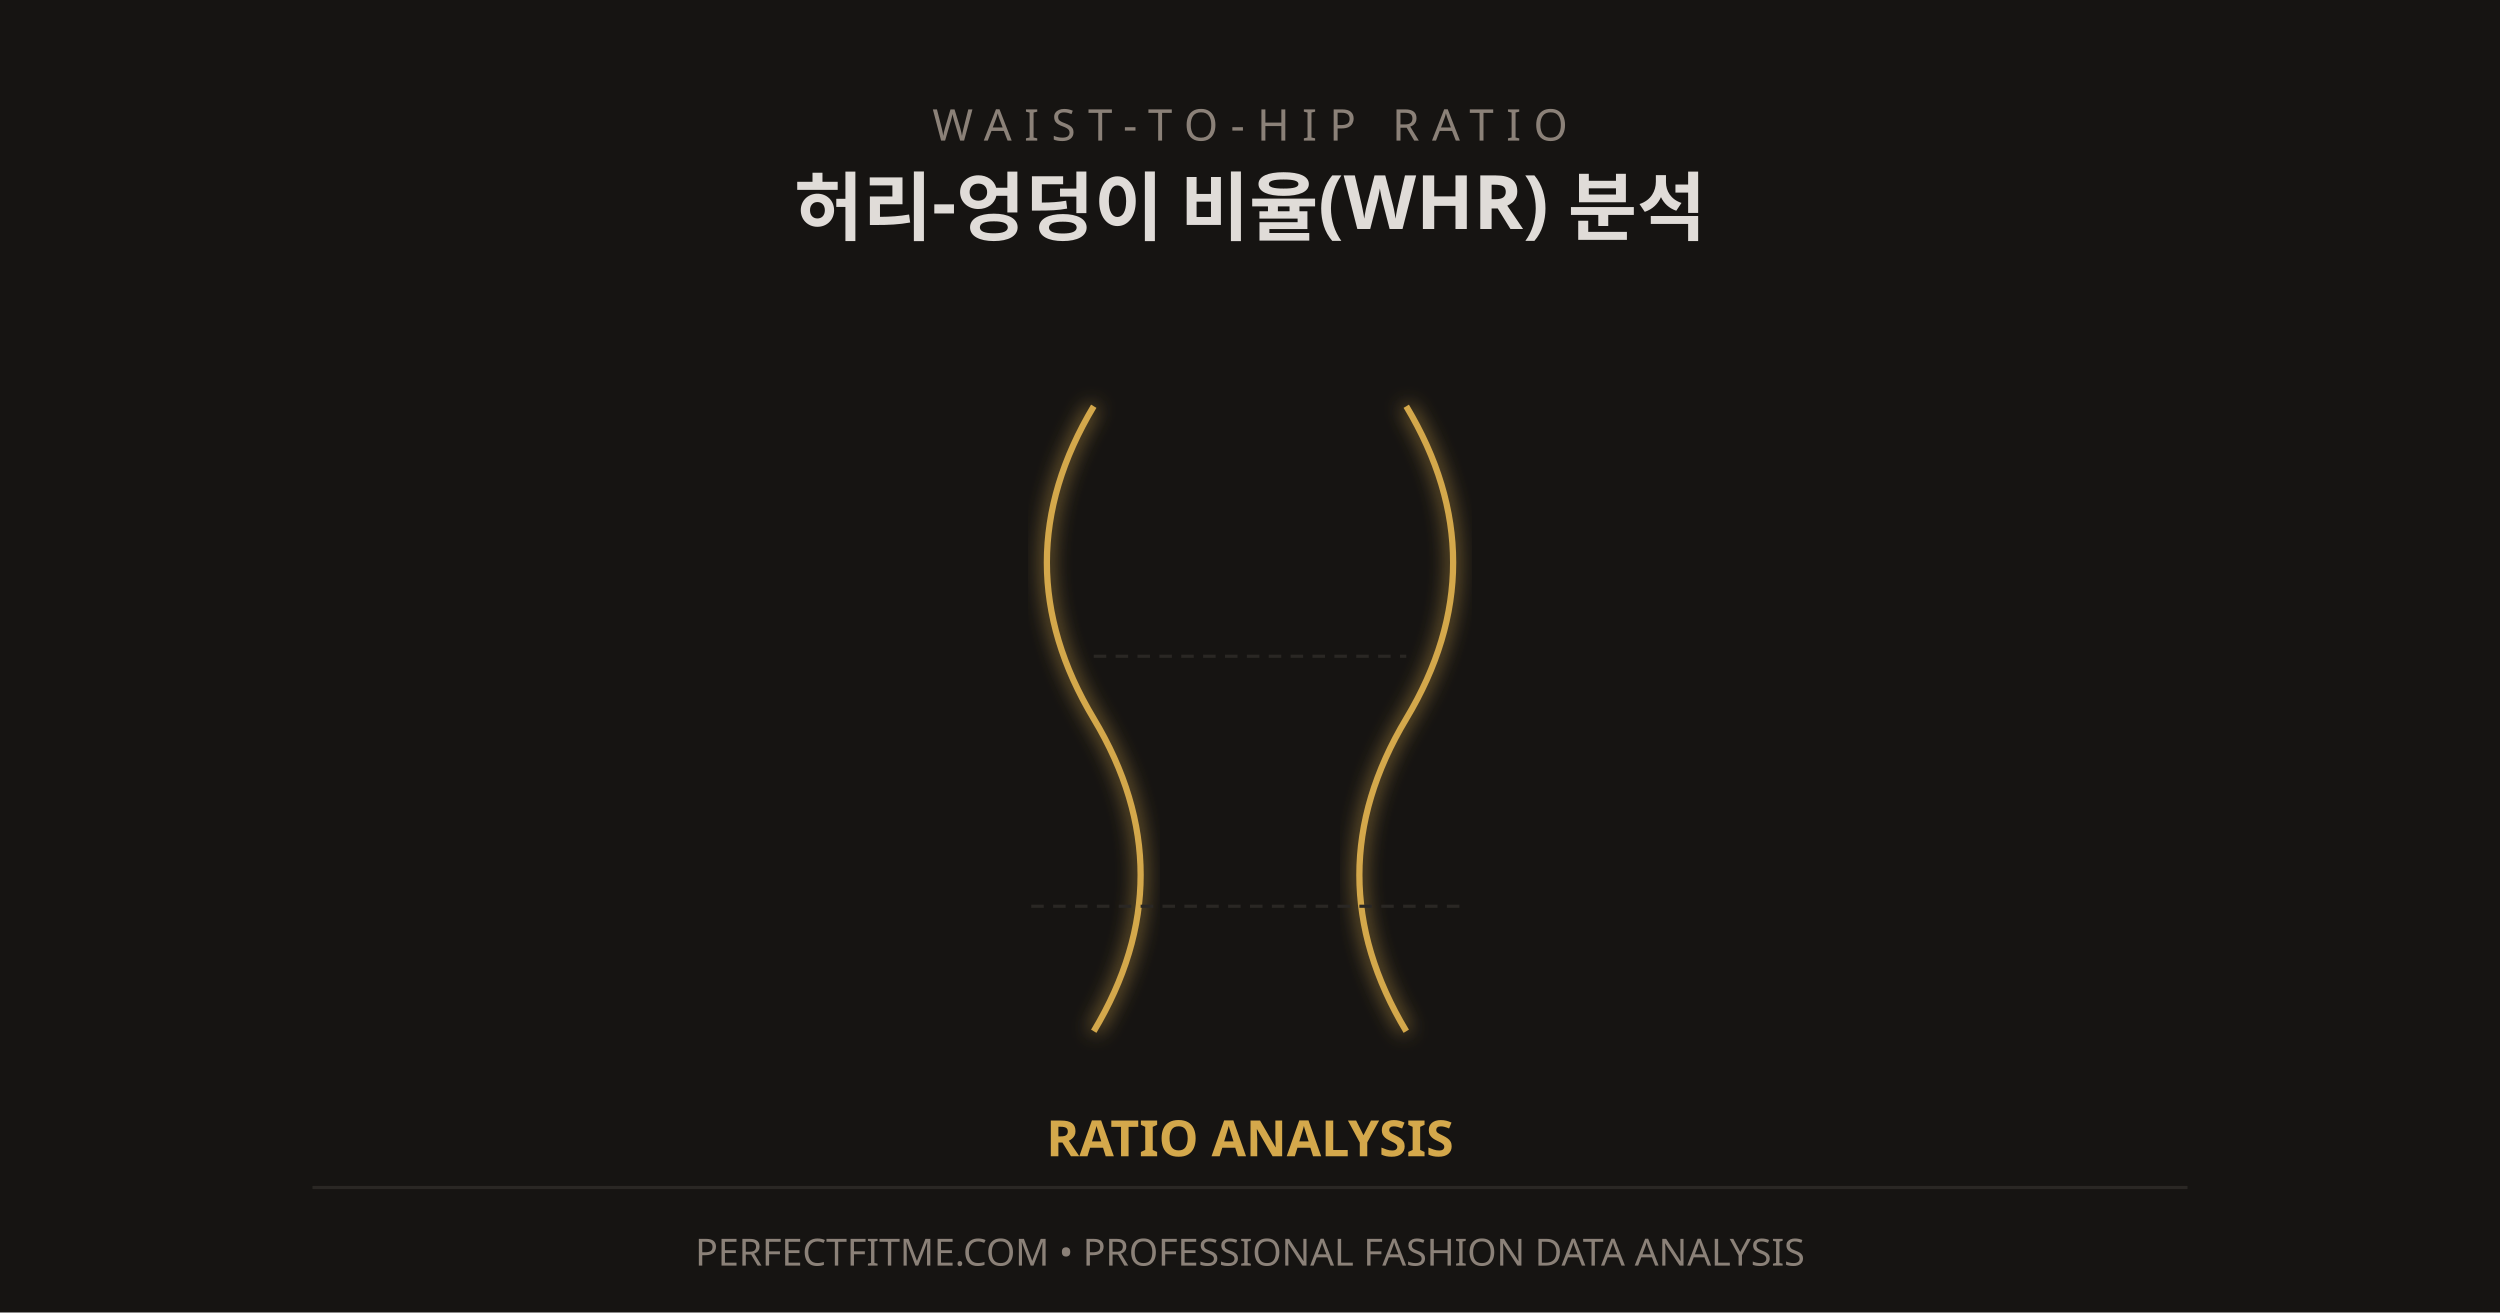
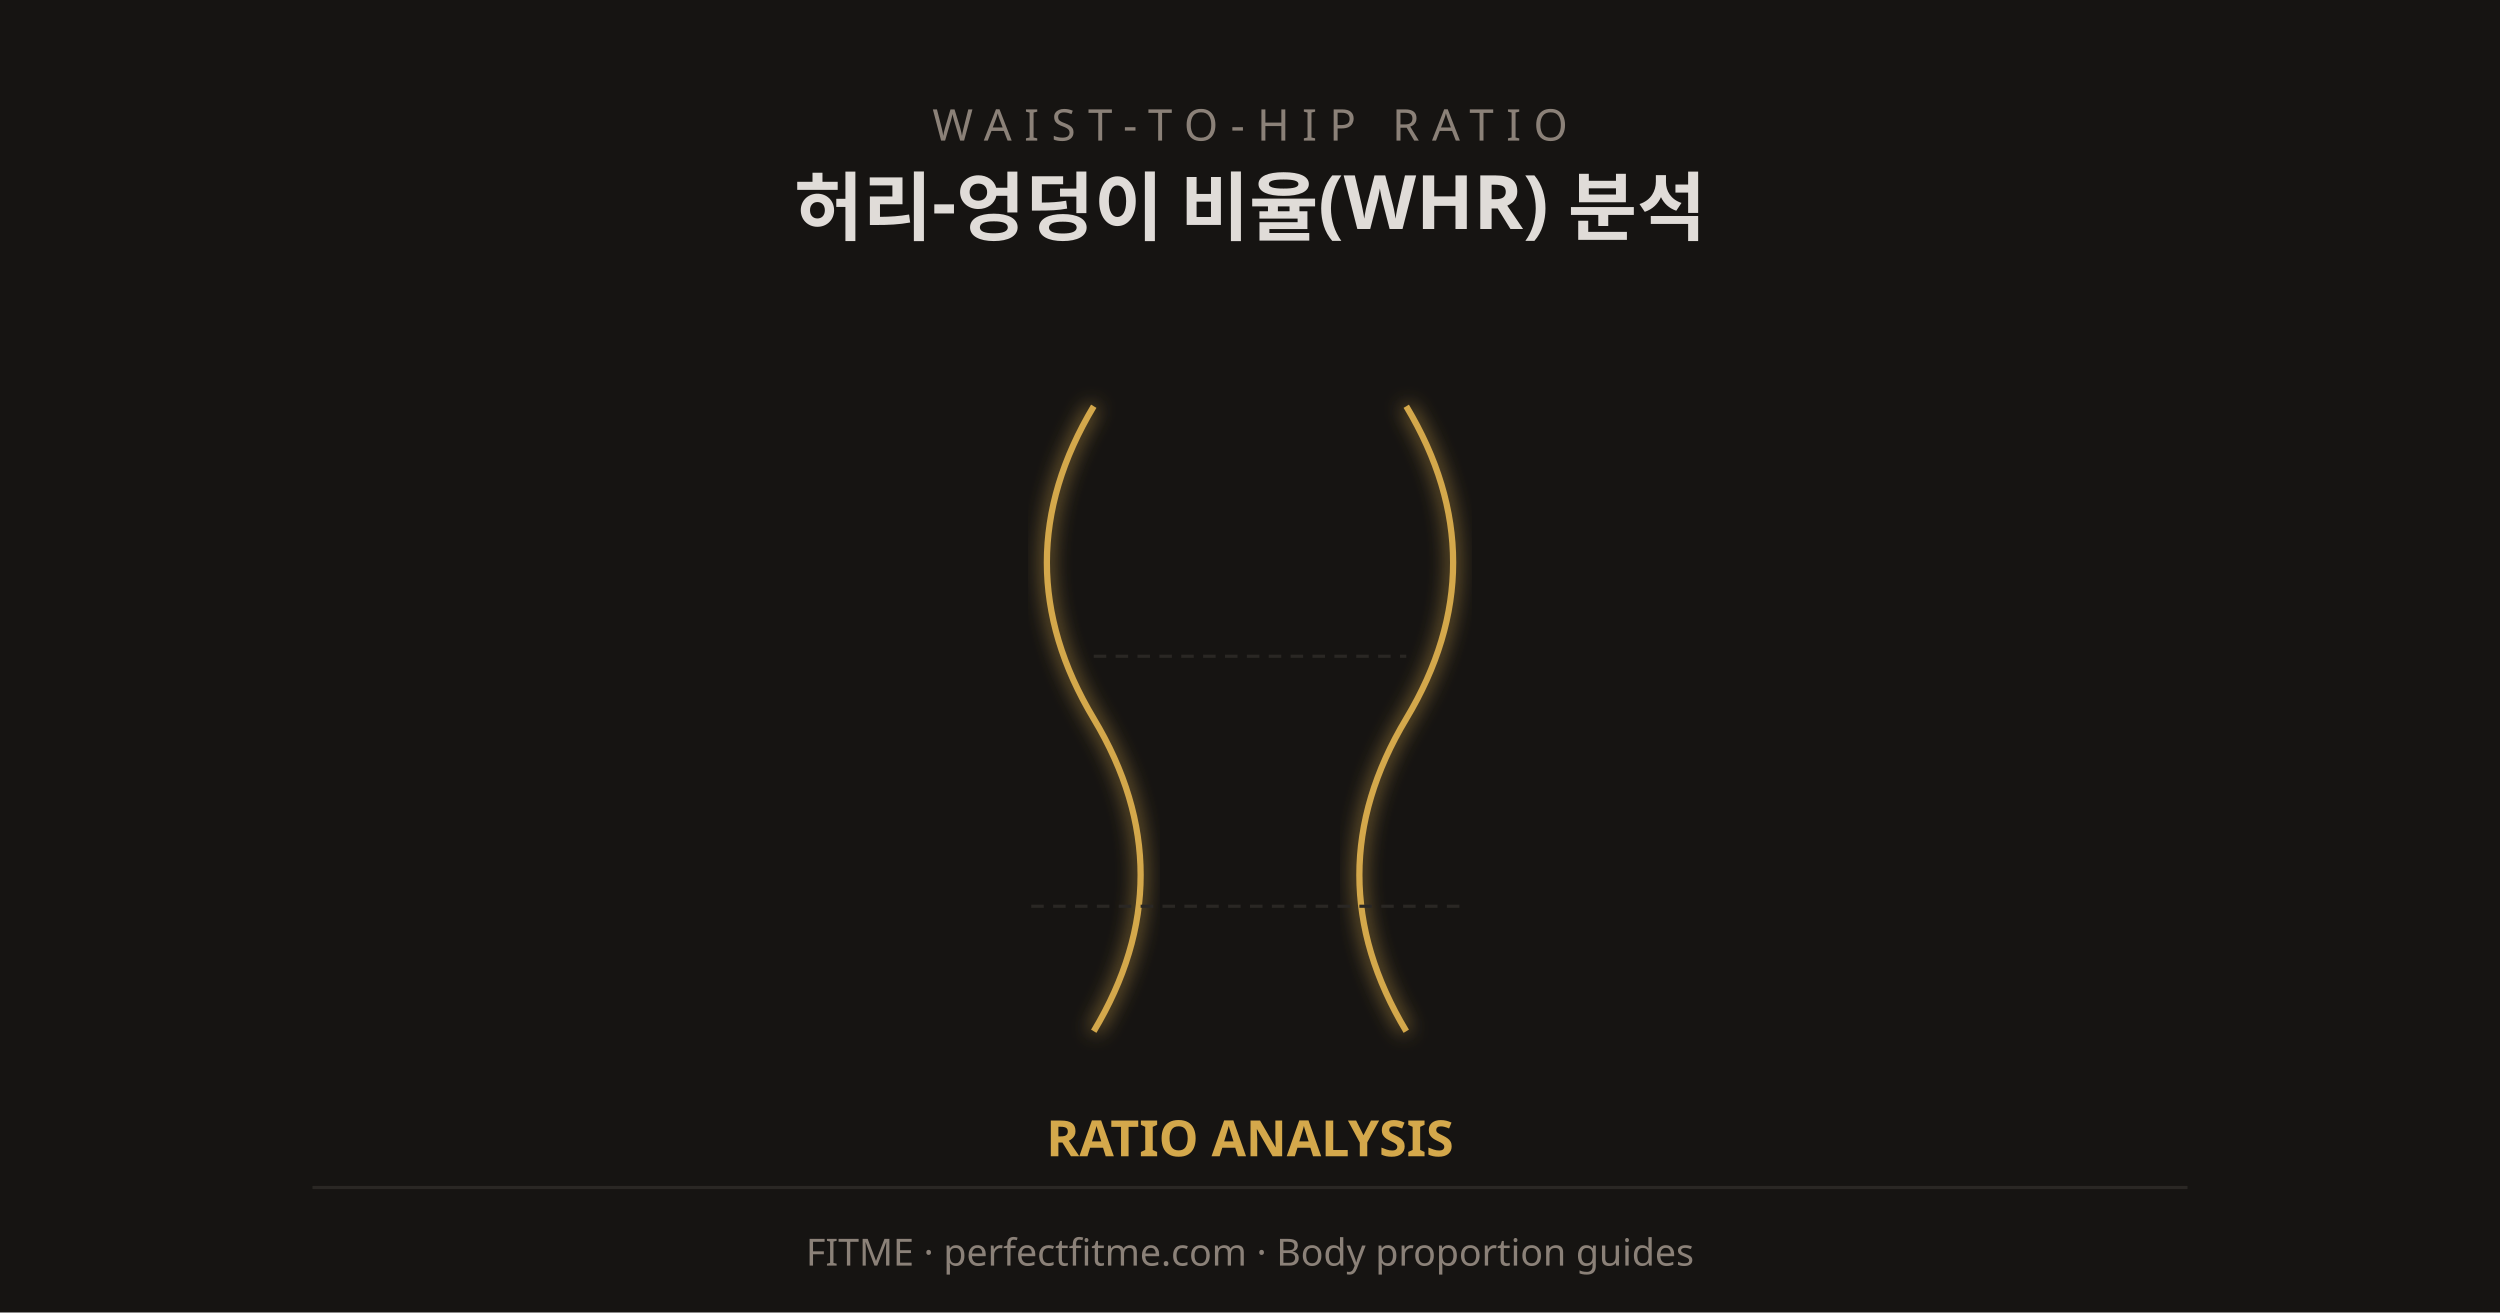
<svg xmlns="http://www.w3.org/2000/svg" viewBox="0 0 800 420" width="800" height="420">
  <defs>
    <filter id="glow" x="-20%" y="-20%" width="140%" height="140%">
      <feGaussianBlur stdDeviation="3" result="blur" />
      <feComposite in="SourceGraphic" in2="blur" operator="over" />
    </filter>
    <linearGradient id="accentGradient" x1="0%" y1="0%" x2="100%" y2="100%">
      <stop offset="0%" style="stop-color:#d4a84b;stop-opacity:1" />
      <stop offset="100%" style="stop-color:#b08d3d;stop-opacity:1" />
    </linearGradient>
    <style>
      .title { font-family: 'DM Sans', sans-serif; font-size: 24px; font-weight: 700; fill: #e0dcd8; }
      .subtitle { font-family: 'DM Sans', sans-serif; font-size: 14px; fill: #8b8178; letter-spacing: 4px; }
      .label { font-family: 'DM Sans', sans-serif; font-size: 12px; fill: #8b8178; }
      .accent-text { font-family: 'DM Sans', sans-serif; font-size: 16px; font-weight: 700; fill: #d4a84b; }
      .line { stroke: #2a2724; stroke-width: 1; }
      .accent-line { stroke: #d4a84b; stroke-width: 2; fill: none; filter: url(#glow); }
      .dashed { stroke-dasharray: 4, 3; }
    </style>
  </defs>
  <rect width="800" height="420" fill="#161412" />
  <text x="400" y="45" text-anchor="middle" class="subtitle">WAIST-TO-HIP RATIO</text>
  <text x="400" y="75" text-anchor="middle" class="title">허리-엉덩이 비율(WHR) 분석</text>
  <g transform="translate(300,130)">
    <path d="M50,0 Q20,50 50,100 Q80,150 50,200" class="accent-line" />
    <path d="M150,0 Q180,50 150,100 Q120,150 150,200" class="accent-line" />
    <line x1="50" y1="80" x2="150" y2="80" class="line dashed" />
    <line x1="30" y1="160" x2="170" y2="160" class="line dashed" />
    <text x="100" y="240" text-anchor="middle" class="accent-text">RATIO ANALYSIS</text>
  </g>
  <line x1="100" y1="380" x2="700" y2="380" class="line" />
-   <text x="400" y="405" text-anchor="middle" class="label">PERFECTFITME.COM • PROFESSIONAL FASHION DATA ANALYSIS</text>
+   <text x="400" y="405" text-anchor="middle" class="label">FITME · perfectfitme.com · Body proportion guides</text>
</svg>
